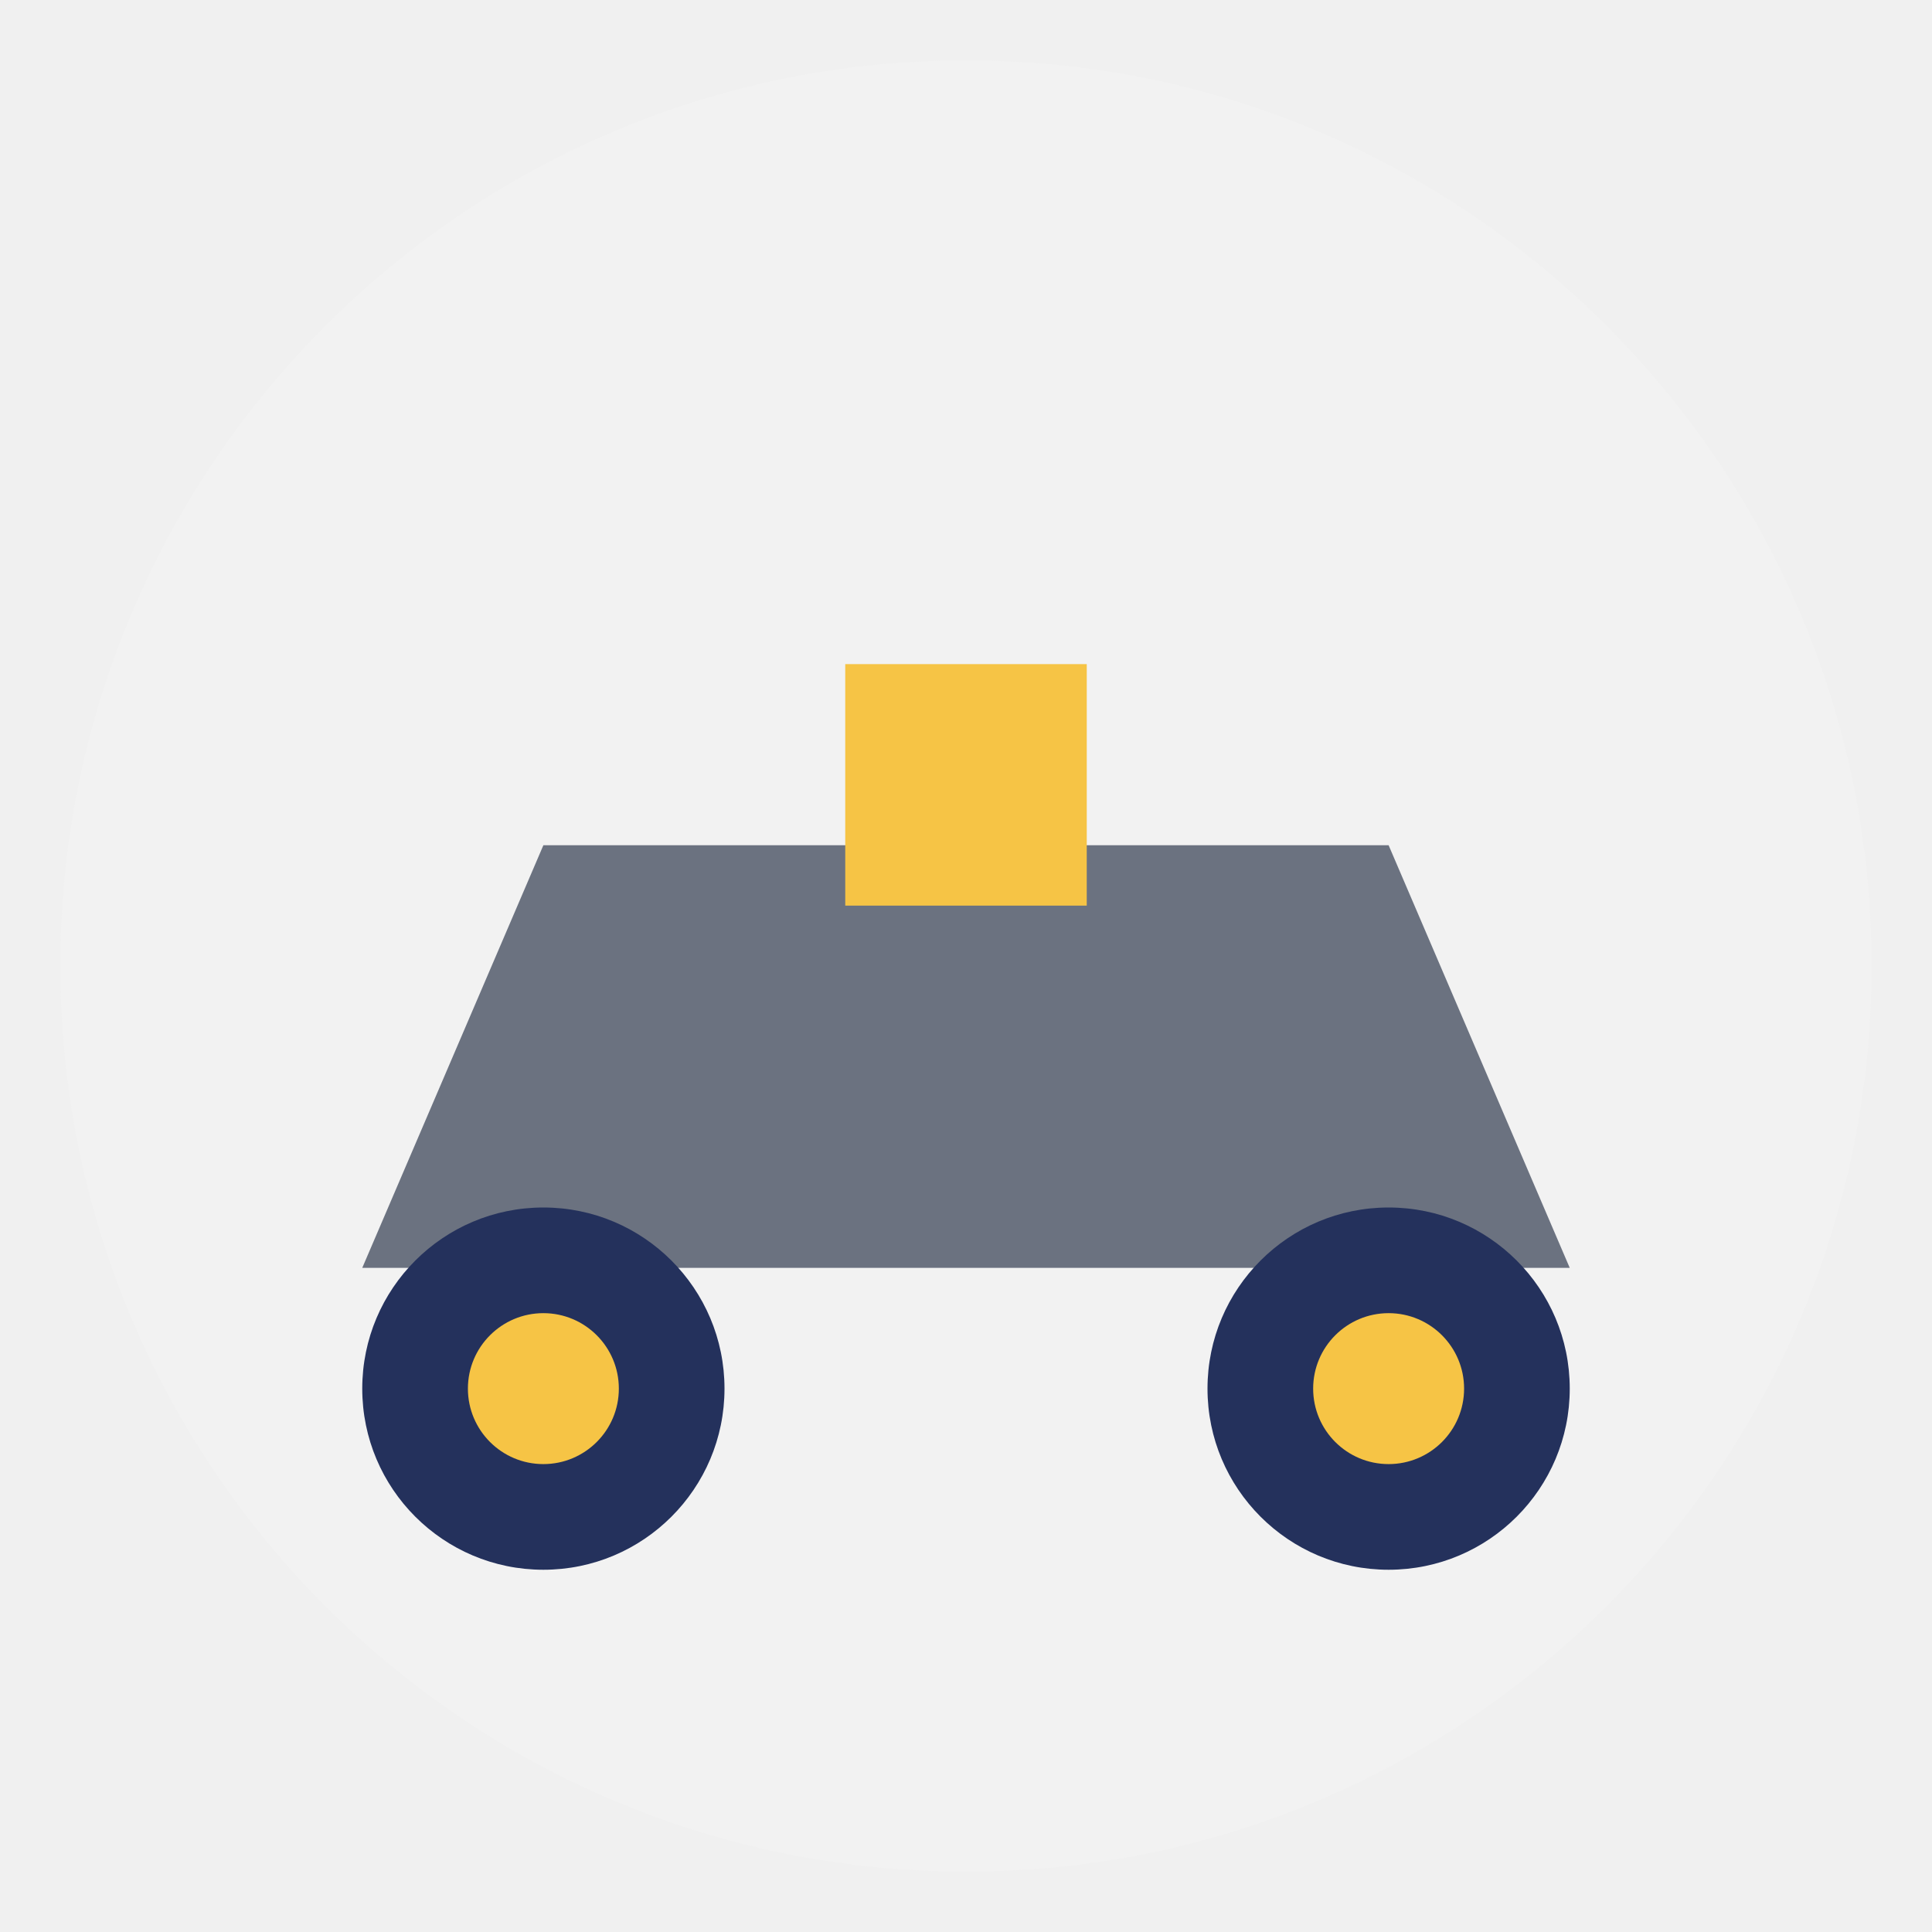
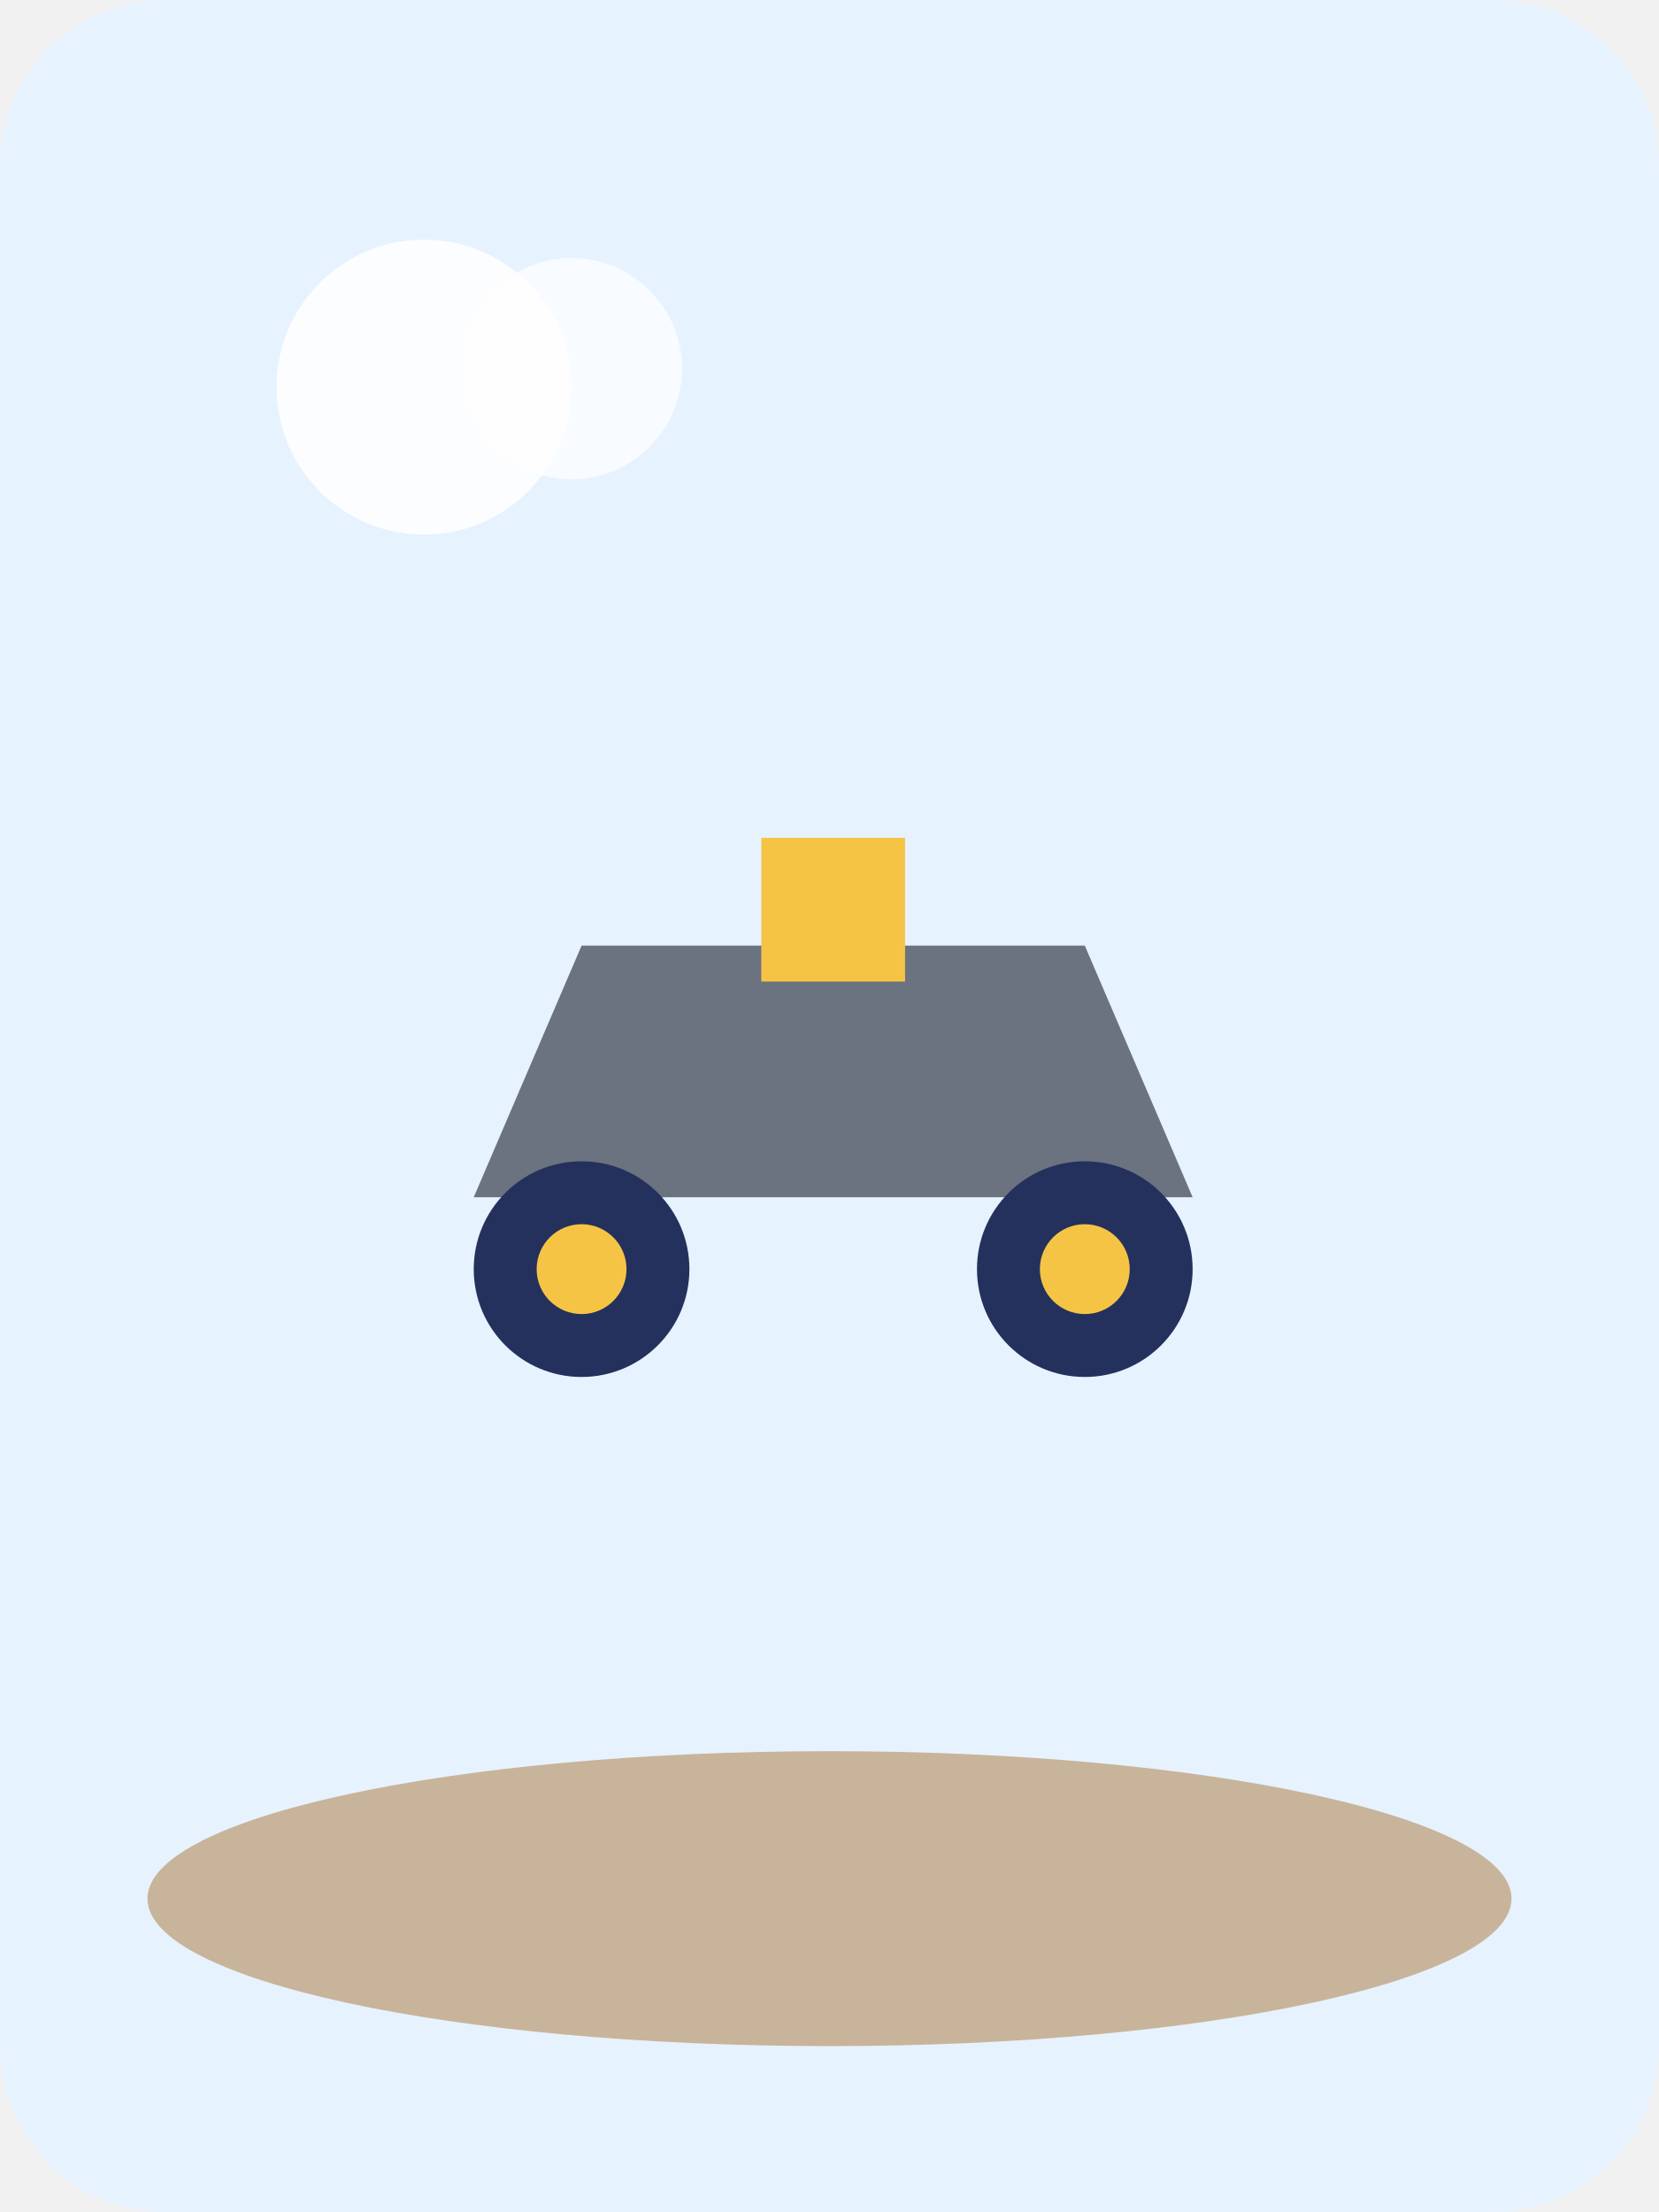
- <svg xmlns="http://www.w3.org/2000/svg" viewBox="0 0 64 64">
-   <circle cx="32" cy="32" r="30" fill="#f2f2f2" />
-   <path d="M12 42 H52 L46 28 H18 Z" fill="#6b7280" />
-   <rect x="28" y="22" width="8" height="8" fill="#f6c445" />
-   <circle cx="18" cy="46" r="6" fill="#24315c" />
-   <circle cx="18" cy="46" r="2.5" fill="#f6c445" />
-   <circle cx="46" cy="46" r="6" fill="#24315c" />
-   <circle cx="46" cy="46" r="2.5" fill="#f6c445" />
+ <svg xmlns="http://www.w3.org/2000/svg" viewBox="0 0 180 240">
+   <rect width="180" height="240" rx="18" fill="#e7f2ff" />
+   <circle cx="46" cy="42" r="16" fill="#fff" opacity=".85" />
+   <circle cx="62" cy="40" r="12" fill="#fff" opacity=".7" />
+   <ellipse cx="90" cy="206" rx="74" ry="16" fill="#c8b49a" />
+   <g transform="translate(28,48) scale(1.95)">
+     <path d="M12 42 H52 L46 28 H18 Z" fill="#6b7280" />
+     <rect x="28" y="22" width="8" height="8" fill="#f6c445" />
+     <circle cx="18" cy="46" r="6" fill="#24315c" />
+     <circle cx="18" cy="46" r="2.5" fill="#f6c445" />
+     <circle cx="46" cy="46" r="6" fill="#24315c" />
+     <circle cx="46" cy="46" r="2.5" fill="#f6c445" />
+   </g>
</svg>
